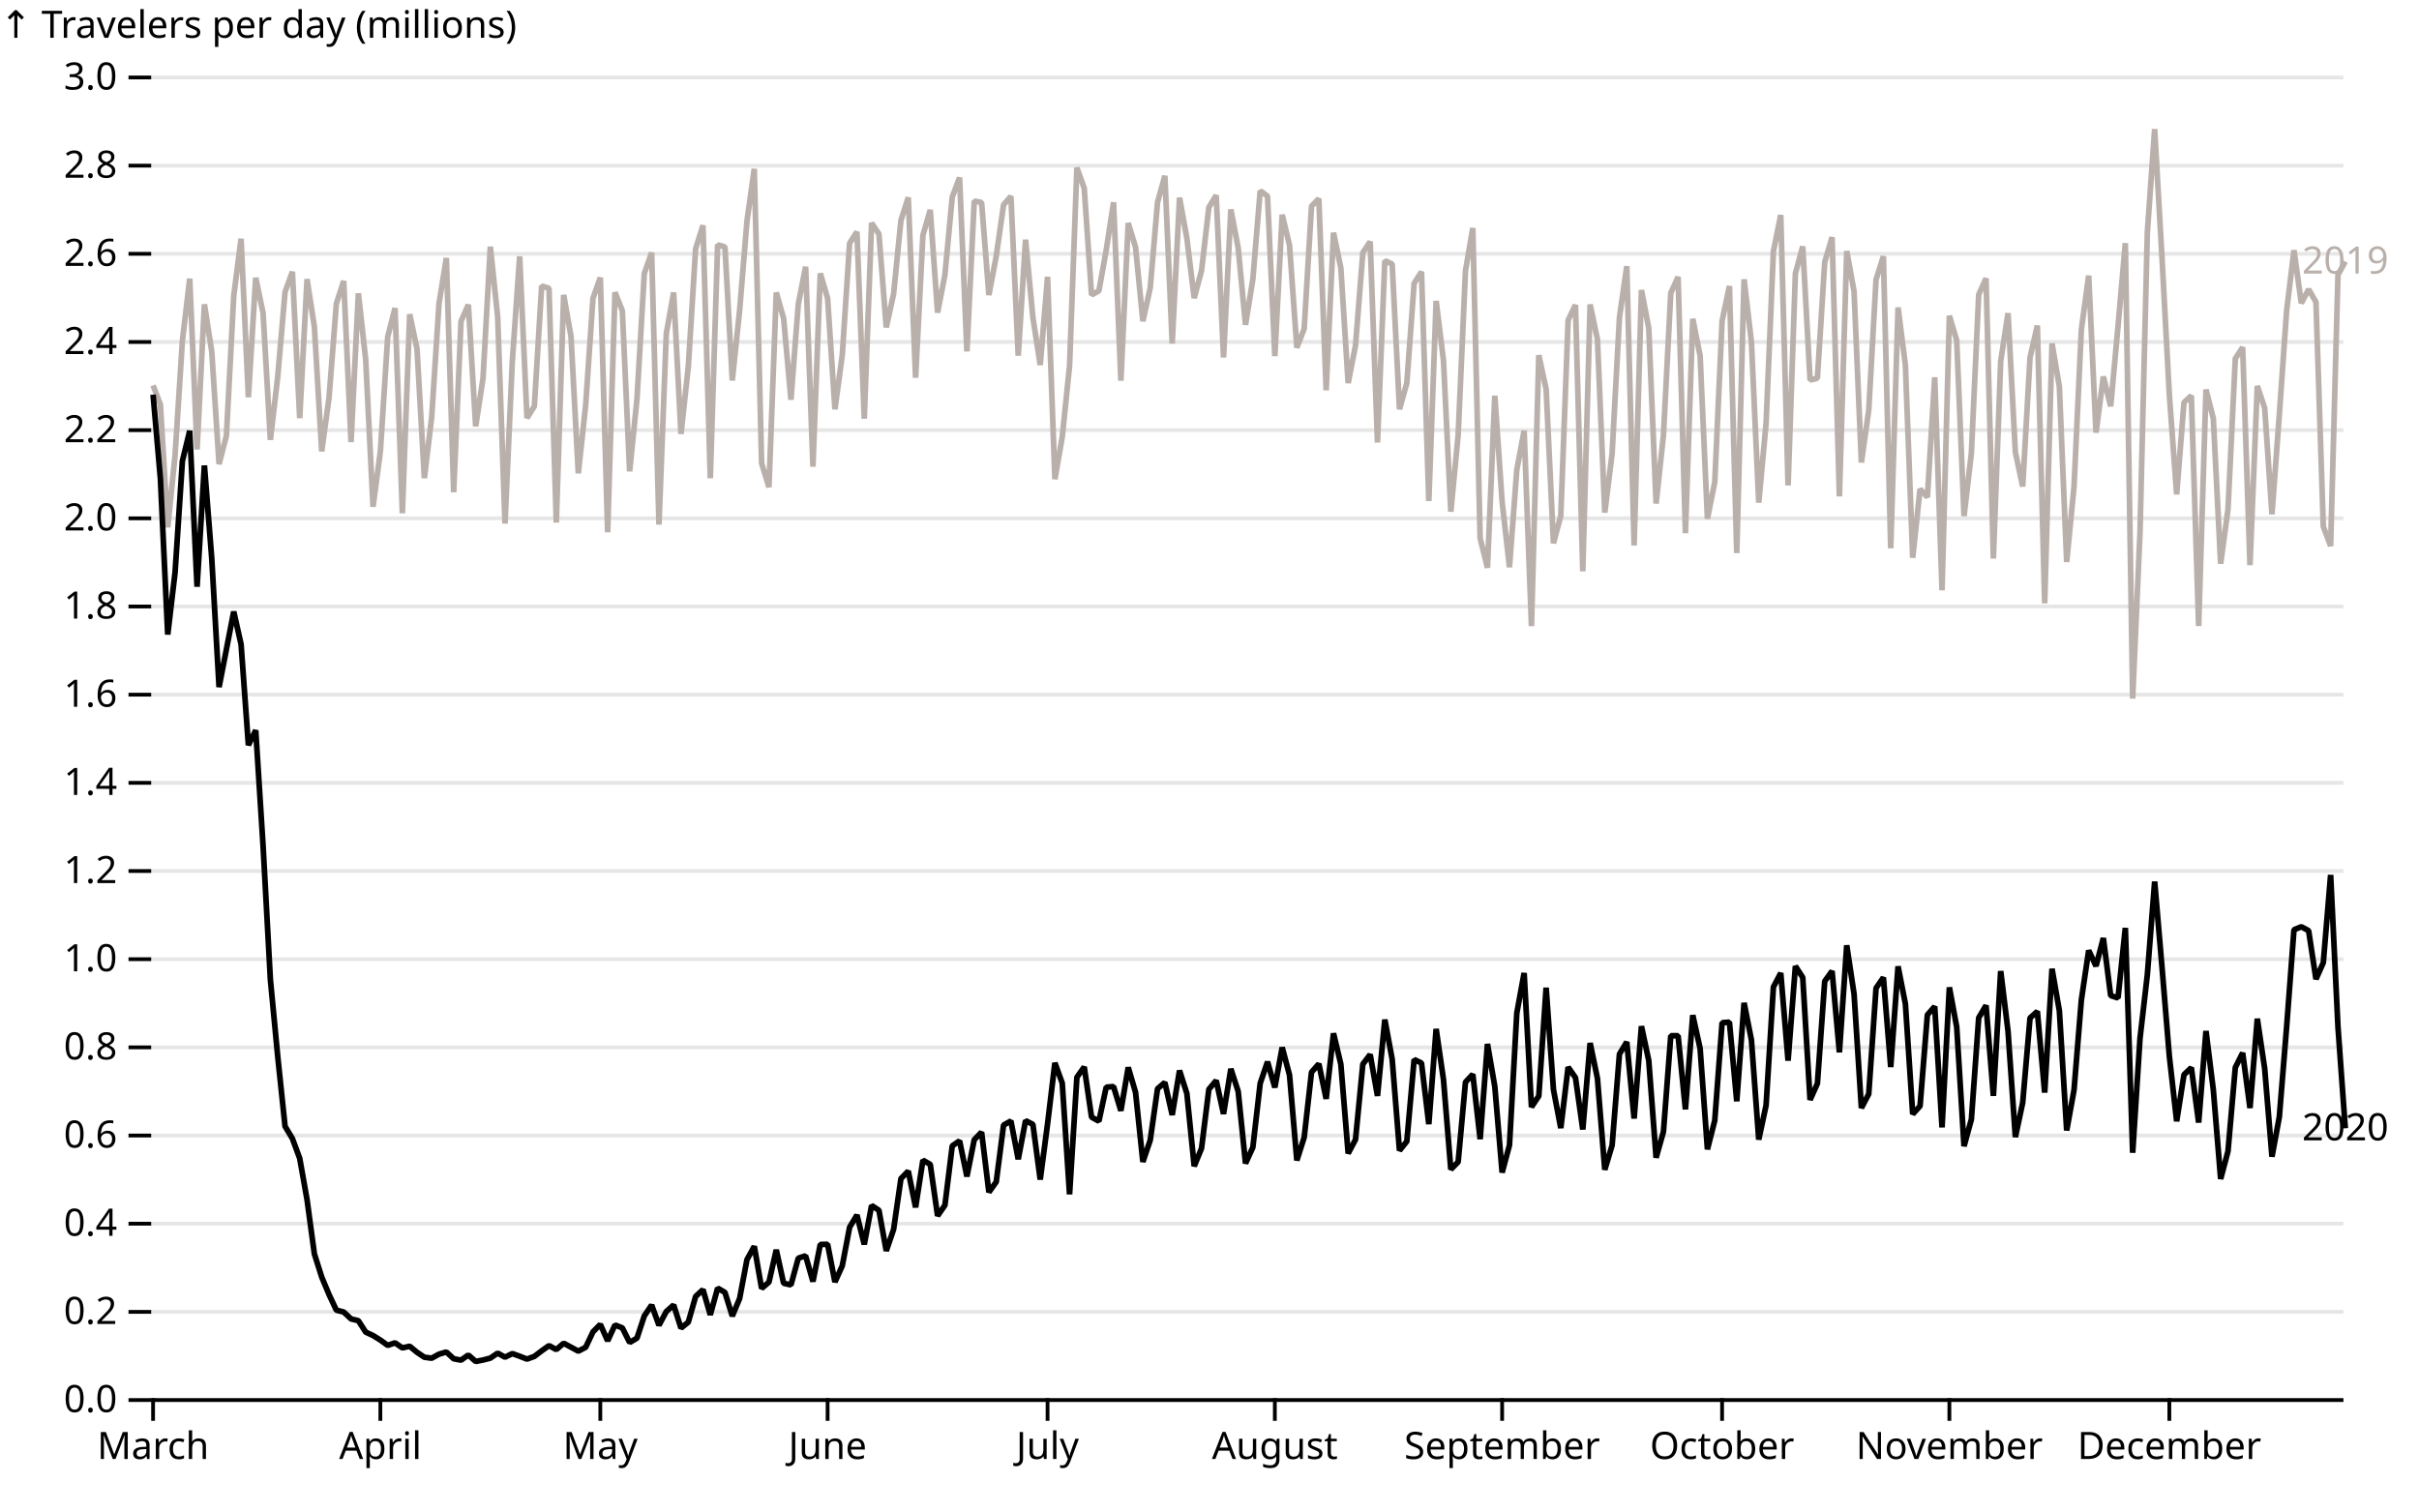
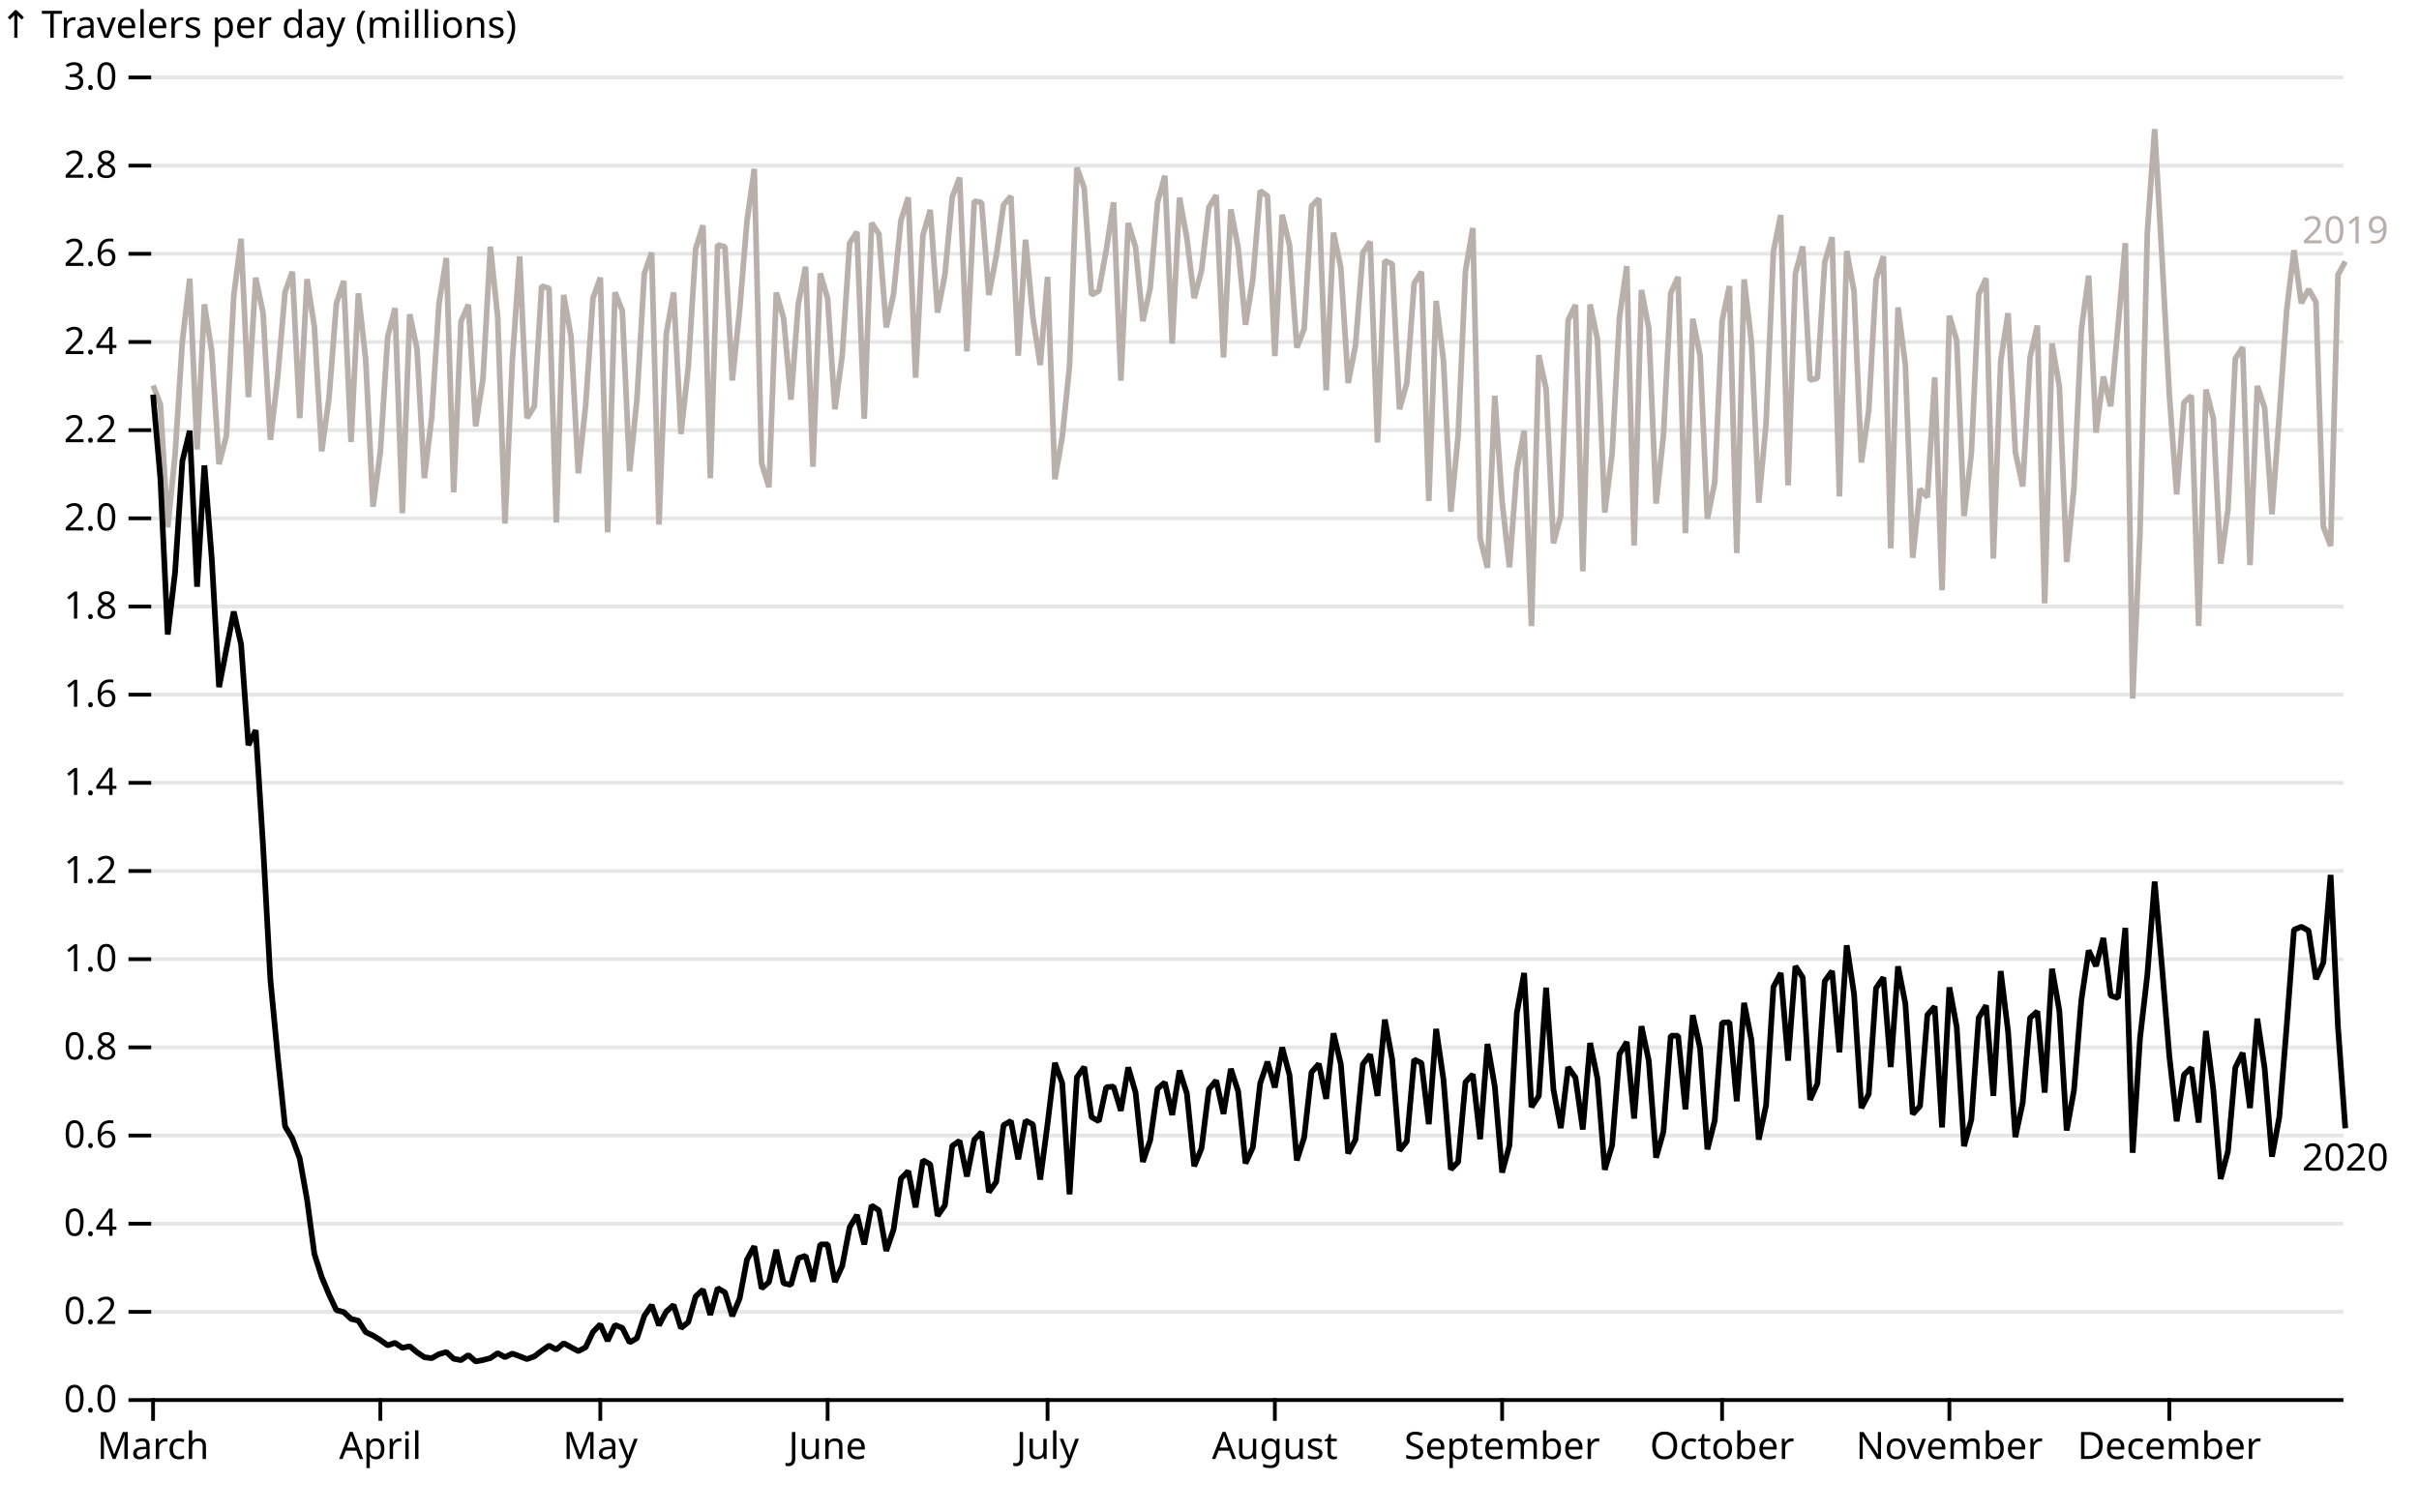
<svg xmlns="http://www.w3.org/2000/svg" class="plot" fill="currentColor" font-family="system-ui, sans-serif" font-size="10" text-anchor="middle" width="640" height="400" viewBox="0 0 640 400">
  <style>
    .plot {
      display: block;
      background: white;
      height: auto;
      height: intrinsic;
      max-width: 100%;
    }

    .plot text {
      white-space: pre;
    }
  </style>
  <g transform="translate(40,0)" fill="none" text-anchor="end" font-variant="tabular-nums">
    <g class="tick" opacity="1" transform="translate(0,370.5)">
      <line stroke="currentColor" x2="-6" />
      <line stroke="currentColor" x2="580" stroke-opacity="0.1" />
      <text fill="currentColor" x="-9" dy="0.32em">0.0</text>
    </g>
    <g class="tick" opacity="1" transform="translate(0,347.1667)">
      <line stroke="currentColor" x2="-6" />
      <line stroke="currentColor" x2="580" stroke-opacity="0.1" />
      <text fill="currentColor" x="-9" dy="0.32em">0.2</text>
    </g>
    <g class="tick" opacity="1" transform="translate(0,323.8333)">
      <line stroke="currentColor" x2="-6" />
      <line stroke="currentColor" x2="580" stroke-opacity="0.1" />
      <text fill="currentColor" x="-9" dy="0.32em">0.4</text>
    </g>
    <g class="tick" opacity="1" transform="translate(0,300.5)">
      <line stroke="currentColor" x2="-6" />
      <line stroke="currentColor" x2="580" stroke-opacity="0.1" />
      <text fill="currentColor" x="-9" dy="0.32em">0.6</text>
    </g>
    <g class="tick" opacity="1" transform="translate(0,277.1667)">
      <line stroke="currentColor" x2="-6" />
      <line stroke="currentColor" x2="580" stroke-opacity="0.1" />
      <text fill="currentColor" x="-9" dy="0.32em">0.8</text>
    </g>
    <g class="tick" opacity="1" transform="translate(0,253.8333)">
      <line stroke="currentColor" x2="-6" />
      <line stroke="currentColor" x2="580" stroke-opacity="0.1" />
      <text fill="currentColor" x="-9" dy="0.32em">1.0</text>
    </g>
    <g class="tick" opacity="1" transform="translate(0,230.5)">
      <line stroke="currentColor" x2="-6" />
      <line stroke="currentColor" x2="580" stroke-opacity="0.1" />
      <text fill="currentColor" x="-9" dy="0.32em">1.2</text>
    </g>
    <g class="tick" opacity="1" transform="translate(0,207.1667)">
      <line stroke="currentColor" x2="-6" />
      <line stroke="currentColor" x2="580" stroke-opacity="0.1" />
      <text fill="currentColor" x="-9" dy="0.32em">1.4</text>
    </g>
    <g class="tick" opacity="1" transform="translate(0,183.8333)">
      <line stroke="currentColor" x2="-6" />
      <line stroke="currentColor" x2="580" stroke-opacity="0.1" />
      <text fill="currentColor" x="-9" dy="0.32em">1.6</text>
    </g>
    <g class="tick" opacity="1" transform="translate(0,160.5)">
      <line stroke="currentColor" x2="-6" />
      <line stroke="currentColor" x2="580" stroke-opacity="0.1" />
      <text fill="currentColor" x="-9" dy="0.32em">1.8</text>
    </g>
    <g class="tick" opacity="1" transform="translate(0,137.1667)">
      <line stroke="currentColor" x2="-6" />
      <line stroke="currentColor" x2="580" stroke-opacity="0.1" />
      <text fill="currentColor" x="-9" dy="0.32em">2.0</text>
    </g>
    <g class="tick" opacity="1" transform="translate(0,113.8333)">
      <line stroke="currentColor" x2="-6" />
      <line stroke="currentColor" x2="580" stroke-opacity="0.1" />
      <text fill="currentColor" x="-9" dy="0.32em">2.2</text>
    </g>
    <g class="tick" opacity="1" transform="translate(0,90.5)">
      <line stroke="currentColor" x2="-6" />
      <line stroke="currentColor" x2="580" stroke-opacity="0.1" />
      <text fill="currentColor" x="-9" dy="0.32em">2.4</text>
    </g>
    <g class="tick" opacity="1" transform="translate(0,67.16667)">
      <line stroke="currentColor" x2="-6" />
      <line stroke="currentColor" x2="580" stroke-opacity="0.1" />
      <text fill="currentColor" x="-9" dy="0.32em">2.6</text>
    </g>
    <g class="tick" opacity="1" transform="translate(0,43.83333)">
      <line stroke="currentColor" x2="-6" />
      <line stroke="currentColor" x2="580" stroke-opacity="0.1" />
      <text fill="currentColor" x="-9" dy="0.32em">2.8</text>
    </g>
    <g class="tick" opacity="1" transform="translate(0,20.5)">
      <line stroke="currentColor" x2="-6" />
      <line stroke="currentColor" x2="580" stroke-opacity="0.1" />
      <text fill="currentColor" x="-9" dy="0.32em">3.0</text>
    </g>
    <text fill="currentColor" transform="translate(-40,20)" dy="-1em" text-anchor="start">↑ Travelers per day (millions)</text>
  </g>
  <g transform="translate(0,370)" fill="none" text-anchor="middle" font-variant="tabular-nums">
    <g class="tick" opacity="1" transform="translate(40.5,0)">
      <line stroke="currentColor" y2="6" />
      <text fill="currentColor" y="9" dy="0.71em">March</text>
    </g>
    <g class="tick" opacity="1" transform="translate(100.6338,0)">
      <line stroke="currentColor" y2="6" />
      <text fill="currentColor" y="9" dy="0.71em">April</text>
    </g>
    <g class="tick" opacity="1" transform="translate(158.8278,0)">
      <line stroke="currentColor" y2="6" />
      <text fill="currentColor" y="9" dy="0.71em">May</text>
    </g>
    <g class="tick" opacity="1" transform="translate(218.9615,0)">
      <line stroke="currentColor" y2="6" />
      <text fill="currentColor" y="9" dy="0.71em">June</text>
    </g>
    <g class="tick" opacity="1" transform="translate(277.1555,0)">
      <line stroke="currentColor" y2="6" />
      <text fill="currentColor" y="9" dy="0.71em">July</text>
    </g>
    <g class="tick" opacity="1" transform="translate(337.2893,0)">
      <line stroke="currentColor" y2="6" />
      <text fill="currentColor" y="9" dy="0.71em">August</text>
    </g>
    <g class="tick" opacity="1" transform="translate(397.4231,0)">
      <line stroke="currentColor" y2="6" />
      <text fill="currentColor" y="9" dy="0.71em">September</text>
    </g>
    <g class="tick" opacity="1" transform="translate(455.6171,0)">
      <line stroke="currentColor" y2="6" />
      <text fill="currentColor" y="9" dy="0.71em">October</text>
    </g>
    <g class="tick" opacity="1" transform="translate(515.7508,0)">
      <line stroke="currentColor" y2="6" />
      <text fill="currentColor" y="9" dy="0.71em">November</text>
    </g>
    <g class="tick" opacity="1" transform="translate(573.9448,0)">
      <line stroke="currentColor" y2="6" />
      <text fill="currentColor" y="9" dy="0.71em">December</text>
    </g>
  </g>
  <g stroke="currentColor" transform="translate(0,0.5)">
    <line x1="40" x2="620" y1="370" y2="370" />
  </g>
  <g fill="none" stroke="#bab0ab" stroke-width="1.5" stroke-miterlimit="1" transform="translate(0.5,0.5)">
    <path d="M620,68.699L618.06,72.244L616.12,143.989L614.181,138.833L612.241,79.441L610.301,76.07L608.361,79.735L606.421,65.723L604.482,81.669L602.542,109.323L600.602,135.604L598.662,107.455L596.722,101.638L594.783,149.048L592.843,91.397L590.903,94.397L588.963,134.276L587.023,148.677L585.084,110.266L583.144,102.591L581.204,165.157L579.264,104.209L577.324,105.998L575.385,130.322L573.445,103.953L571.505,67.662L569.565,33.66L567.625,61.035L565.686,140.384L563.746,184.365L561.806,63.837L559.866,85.897L557.926,107.011L555.987,99.153L554.047,113.999L552.107,72.446L550.167,86.722L548.227,128.31L546.288,148.229L544.348,101.8L542.408,90.387L540.468,159.156L538.528,85.659L536.589,94.093L534.649,128.243L532.709,119.166L530.769,82.371L528.829,95.093L526.89,147.306L524.95,73.159L523.01,77.474L521.07,119.414L519.13,136.072L517.191,89.615L515.251,83.055L513.311,155.709L511.371,99.344L509.431,131.077L507.492,128.906L505.552,147.108L503.612,96.181L501.672,80.867L499.732,144.603L497.793,67.327L495.853,73.482L493.913,108.06L491.973,121.892L490.033,76.621L488.094,65.936L486.154,130.85L484.214,62.272L482.274,68.883L480.334,99.594L478.395,100.076L476.455,64.71L474.515,71.878L472.575,127.95L470.635,56.396L468.696,66.049L466.756,111.556L464.816,132.51L462.876,89.982L460.936,73.42L458.997,145.862L457.057,75.203L455.117,84.437L453.177,127.079L451.237,136.786L449.298,93.638L447.358,83.864L445.418,140.606L443.478,72.779L441.538,77.059L439.599,114.706L437.659,132.759L435.719,86.338L433.779,76.254L431.839,143.853L429.9,69.942L427.96,83.535L426.02,119.533L424.08,135.144L422.14,89.32L420.201,80.068L418.261,150.687L416.321,80.197L414.381,84.248L412.441,135.982L410.502,143.272L408.562,102.485L406.622,93.5L404.682,165.191L402.742,113.47L400.803,123.85L398.863,149.612L396.923,132.262L394.983,104.215L393.043,149.751L391.104,141.928L389.164,59.835L387.224,71.204L385.284,114.653L383.344,134.906L381.405,94.899L379.465,79.131L377.525,132.089L375.585,71.422L373.645,74.462L371.706,100.869L369.766,107.798L367.826,69.354L365.886,68.482L363.946,116.604L362.007,63.451L360.067,66.381L358.127,90.944L356.187,100.87L354.247,70.402L352.308,61.079L350.368,102.794L348.428,52.083L346.488,54.068L344.548,86.489L342.609,91.503L340.669,64.403L338.729,56.325L336.789,93.737L334.849,51.391L332.91,49.997L330.97,73.391L329.03,85.454L327.09,65.11L325.151,54.916L323.211,94.092L321.271,51.177L319.331,54.37L317.391,71.11L315.452,78.396L313.512,62.547L311.572,51.809L309.632,90.413L307.692,46.021L305.753,53.037L303.813,75.701L301.873,84.496L299.933,64.903L297.993,58.533L296.054,100.246L294.114,53.039L292.174,65.709L290.234,76.478L288.294,77.533L286.355,49.316L284.415,43.874L282.475,96.318L280.535,115.17L278.595,126.311L276.656,72.746L274.716,96.094L272.776,83.521L270.836,62.93L268.896,93.635L266.957,51.44L265.017,53.691L263.077,67.29L261.137,77.574L259.197,53.083L257.258,52.708L255.318,92.501L253.378,46.495L251.438,51.642L249.498,72.221L247.559,82.233L245.619,55.049L243.679,61.757L241.739,99.456L239.799,51.75L237.86,57.837L235.92,77.277L233.98,86.128L232.04,61.419L230.1,58.516L228.161,110.306L226.221,60.856L224.281,63.873L222.341,93.482L220.401,107.801L218.462,78.45L216.522,71.849L214.582,122.996L212.642,70.095L210.702,79.993L208.763,105.279L206.823,83.741L204.883,76.906L202.943,128.416L201.003,122.104L199.064,44.188L197.124,58.076L195.184,81.586L193.244,100.182L191.304,64.836L189.365,64.301L187.425,126.036L185.485,59.136L183.545,65.346L181.605,96.571L179.666,114.338L177.726,76.897L175.786,87.77L173.846,138.307L171.906,66.36L169.967,71.877L168.027,105.089L166.087,124.23L164.147,81.72L162.207,76.864L160.268,140.368L158.328,72.963L156.388,78.396L154.448,106.748L152.508,124.759L150.569,88.51L148.629,77.539L146.689,137.779L144.749,75.779L142.809,75.188L140.87,107.009L138.93,110.128L136.99,67.347L135.05,95.04L133.11,138.043L131.171,83.334L129.231,64.782L127.291,99.639L125.351,112.32L123.411,80.132L121.472,84.54L119.532,129.767L117.592,67.775L115.652,79.804L113.712,109.918L111.773,126.043L109.833,91.856L107.893,82.658L105.953,135.3L104.013,81.03L102.074,88.658L100.134,118.977L98.194,133.603L96.254,94.66L94.314,77.132L92.375,116.493L90.435,73.855L88.495,79.831L86.555,104.722L84.615,118.943L82.676,85.99L80.736,73.358L78.796,110.162L76.856,71.414L74.916,76.79L72.977,99.23L71.037,115.908L69.097,82.334L67.157,72.997L65.217,104.623L63.278,62.675L61.338,77.876L59.398,114.815L57.458,122.329L55.518,92.488L53.579,80.033L51.639,118.436L49.699,73.236L47.759,89.686L45.819,119.911L43.88,139.052L41.94,106.576L40,101.499" />
  </g>
  <g fill="none" stroke="currentColor" stroke-width="1.5" stroke-miterlimit="1" transform="translate(0.5,0.5)">
    <path d="M620,298.079L618.06,271.239L616.12,231.036L614.181,254.247L612.241,258.609L610.301,245.794L608.361,244.751L606.421,245.546L604.482,271.191L602.542,295.104L600.602,305.597L598.662,282.214L596.722,269.082L594.783,292.722L592.843,278.126L590.903,281.998L588.963,304.157L587.023,311.49L585.084,287.92L583.144,272.334L581.204,296.566L579.264,282.039L577.324,283.894L575.385,296.225L573.445,278.967L571.505,255.444L569.565,232.789L567.625,257.46L565.686,274.287L563.746,304.561L561.806,245.054L559.866,263.589L557.926,262.975L555.987,247.741L554.047,255.157L552.107,251.019L550.167,264.145L548.227,287.968L546.288,298.659L544.348,266.965L542.408,255.865L540.468,288.641L538.528,267.149L536.589,268.887L534.649,291.293L532.709,300.411L530.769,272.397L528.829,256.481L526.89,289.506L524.95,265.573L523.01,268.838L521.07,295.738L519.13,302.82L517.191,271.284L515.251,260.789L513.311,297.844L511.371,265.85L509.431,268.076L507.492,292.188L505.552,294.34L503.612,265.148L501.672,255.23L499.732,281.883L497.793,258.182L495.853,260.988L493.913,289.016L491.973,292.71L490.033,262.546L488.094,249.658L486.154,277.98L484.214,256.478L482.274,259.164L480.334,286.24L478.395,290.562L476.455,258.182L474.515,255.173L472.575,280.182L470.635,257.003L468.696,260.693L466.756,292.006L464.816,301.077L462.876,274.702L460.936,264.894L458.997,290.94L457.057,269.995L455.117,270.144L453.177,296.028L451.237,303.653L449.298,276.935L447.358,268.146L445.418,293.076L443.478,273.595L441.538,273.596L439.599,298.982L437.659,305.864L435.719,280.174L433.779,271.07L431.839,295.5L429.9,275.242L427.96,278.446L426.02,302.585L424.08,309.055L422.14,284.885L420.201,275.518L418.261,298.401L416.321,284.675L414.381,281.911L412.441,298.026L410.502,287.858L408.562,260.881L406.622,289.543L404.682,292.459L402.742,256.988L400.803,267.602L398.863,302.551L396.923,309.792L394.983,287.029L393.043,275.769L391.104,300.964L389.164,283.798L387.224,285.876L385.284,306.995L383.344,308.962L381.405,285.208L379.465,271.789L377.525,296.987L375.585,280.812L373.645,279.889L371.706,301.55L369.766,303.973L367.826,279.779L365.886,269.323L363.946,289.512L362.007,278.563L360.067,281.121L358.127,301.079L356.187,304.734L354.247,281.116L352.308,272.958L350.368,290.292L348.428,281.036L346.488,283.247L344.548,300.497L342.609,306.58L340.669,283.989L338.729,276.683L336.789,287.279L334.849,280.479L332.91,286.197L330.97,303.127L329.03,307.378L327.09,288.328L325.151,282.359L323.211,294.28L321.271,285.443L319.331,287.772L317.391,303.389L315.452,308.118L313.512,288.878L311.572,282.801L309.632,294.557L307.692,285.956L305.753,287.614L303.813,301.25L301.873,306.969L299.933,288.568L297.993,281.97L296.054,293.434L294.114,287.036L292.174,287.207L290.234,296.209L288.294,295.128L286.355,281.852L284.415,284.586L282.475,315.555L280.535,286.118L278.595,280.778L276.656,296.906L274.716,311.66L272.776,297.056L270.836,296.055L268.896,306.264L266.957,296.152L265.017,297.244L263.077,312.27L261.137,315.001L259.197,299.12L257.258,301.113L255.318,310.835L253.378,301.411L251.438,302.74L249.498,318.453L247.559,321.242L245.619,307.638L243.679,306.528L241.739,319.003L239.799,309.415L237.86,311.409L235.92,324.854L233.98,330.522L232.04,319.785L230.1,318.52L228.161,328.815L226.221,321.038L224.281,324.28L222.341,334.482L220.401,338.763L218.462,328.786L216.522,328.823L214.582,338.632L212.642,331.834L210.702,332.459L208.763,339.53L206.823,339.102L204.883,330.244L202.943,338.797L201.003,340.461L199.064,329.321L197.124,332.848L195.184,343.124L193.244,347.778L191.304,341.513L189.365,340.389L187.425,347.444L185.485,340.779L183.545,342.592L181.605,349.389L179.666,350.959L177.726,344.841L175.786,346.572L173.846,350.216L171.906,344.865L169.967,347.733L168.027,353.619L166.087,354.763L164.147,350.903L162.207,350.137L160.268,354.336L158.328,349.984L156.388,351.952L154.448,356.043L152.508,357.06L150.569,356.017L148.629,354.965L146.689,356.646L144.749,355.596L142.809,356.977L140.87,358.454L138.93,359.166L136.99,358.41L135.05,357.705L133.11,358.656L131.171,357.588L129.231,358.907L127.291,359.409L125.351,359.788L123.411,358.079L121.472,359.44L119.532,359.075L117.592,357.286L115.652,357.856L113.712,358.925L111.773,358.668L109.833,357.364L107.893,355.763L105.953,356.198L104.013,354.861L102.074,355.531L100.134,354.131L98.194,352.926L96.254,352.024L94.314,349L92.375,348.53L90.435,346.708L88.495,346.217L86.555,342.089L84.615,337.448L82.676,331.333L80.736,316.973L78.796,306.051L76.856,300.797L74.916,297.564L72.977,279.043L71.037,258.735L69.097,223.254L67.157,192.761L65.217,196.685L63.278,169.99L61.338,161.347L59.398,171.353L57.458,181.324L55.518,147.241L53.579,122.682L51.639,154.772L49.699,113.506L47.759,121.498L45.819,150.97L43.88,167.421L41.94,126.209L40,103.939" />
  </g>
-   <g fill="#bab0ab" transform="translate(0.5,0.5)">
+   <g fill="#bab0ab" transform="translate(0.5,-7.5)">
    <text dy="0.32em" x="620" y="68.699">2019</text>
  </g>
-   <g transform="translate(0.5,0.5)">
+   <g transform="translate(0.5,8.5)">
    <text dy="0.32em" x="620" y="298.079">2020</text>
  </g>
</svg>
